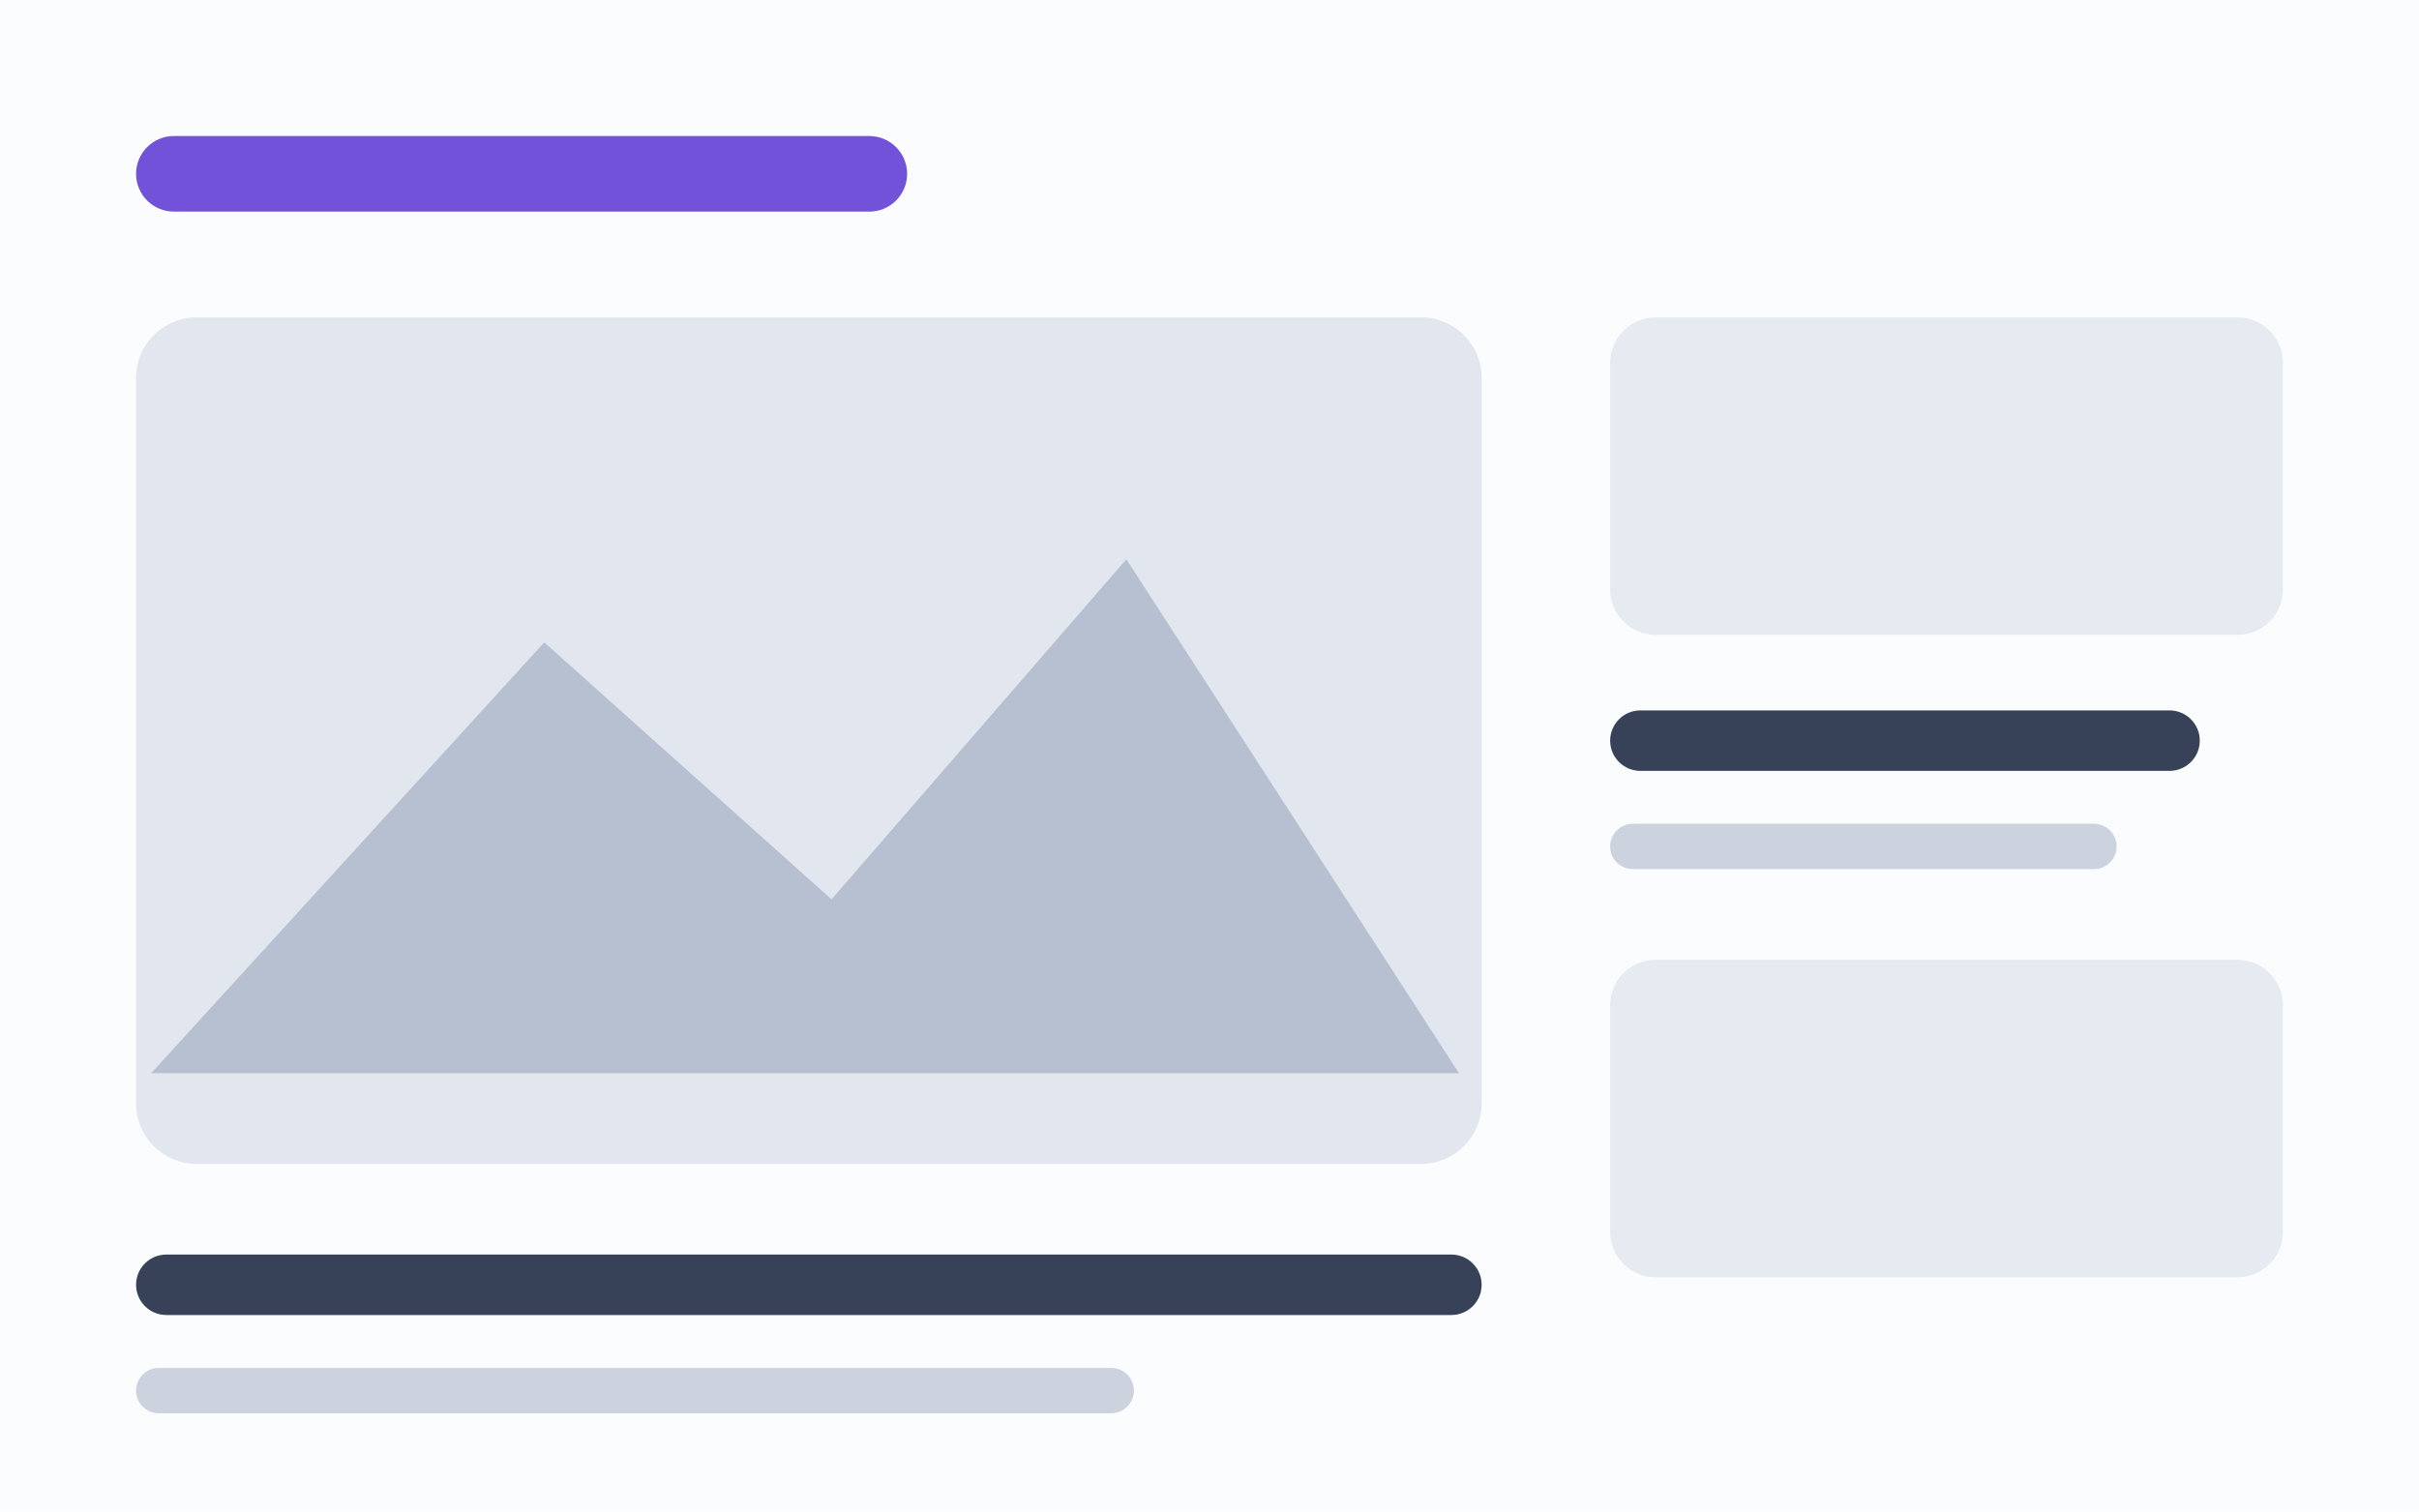
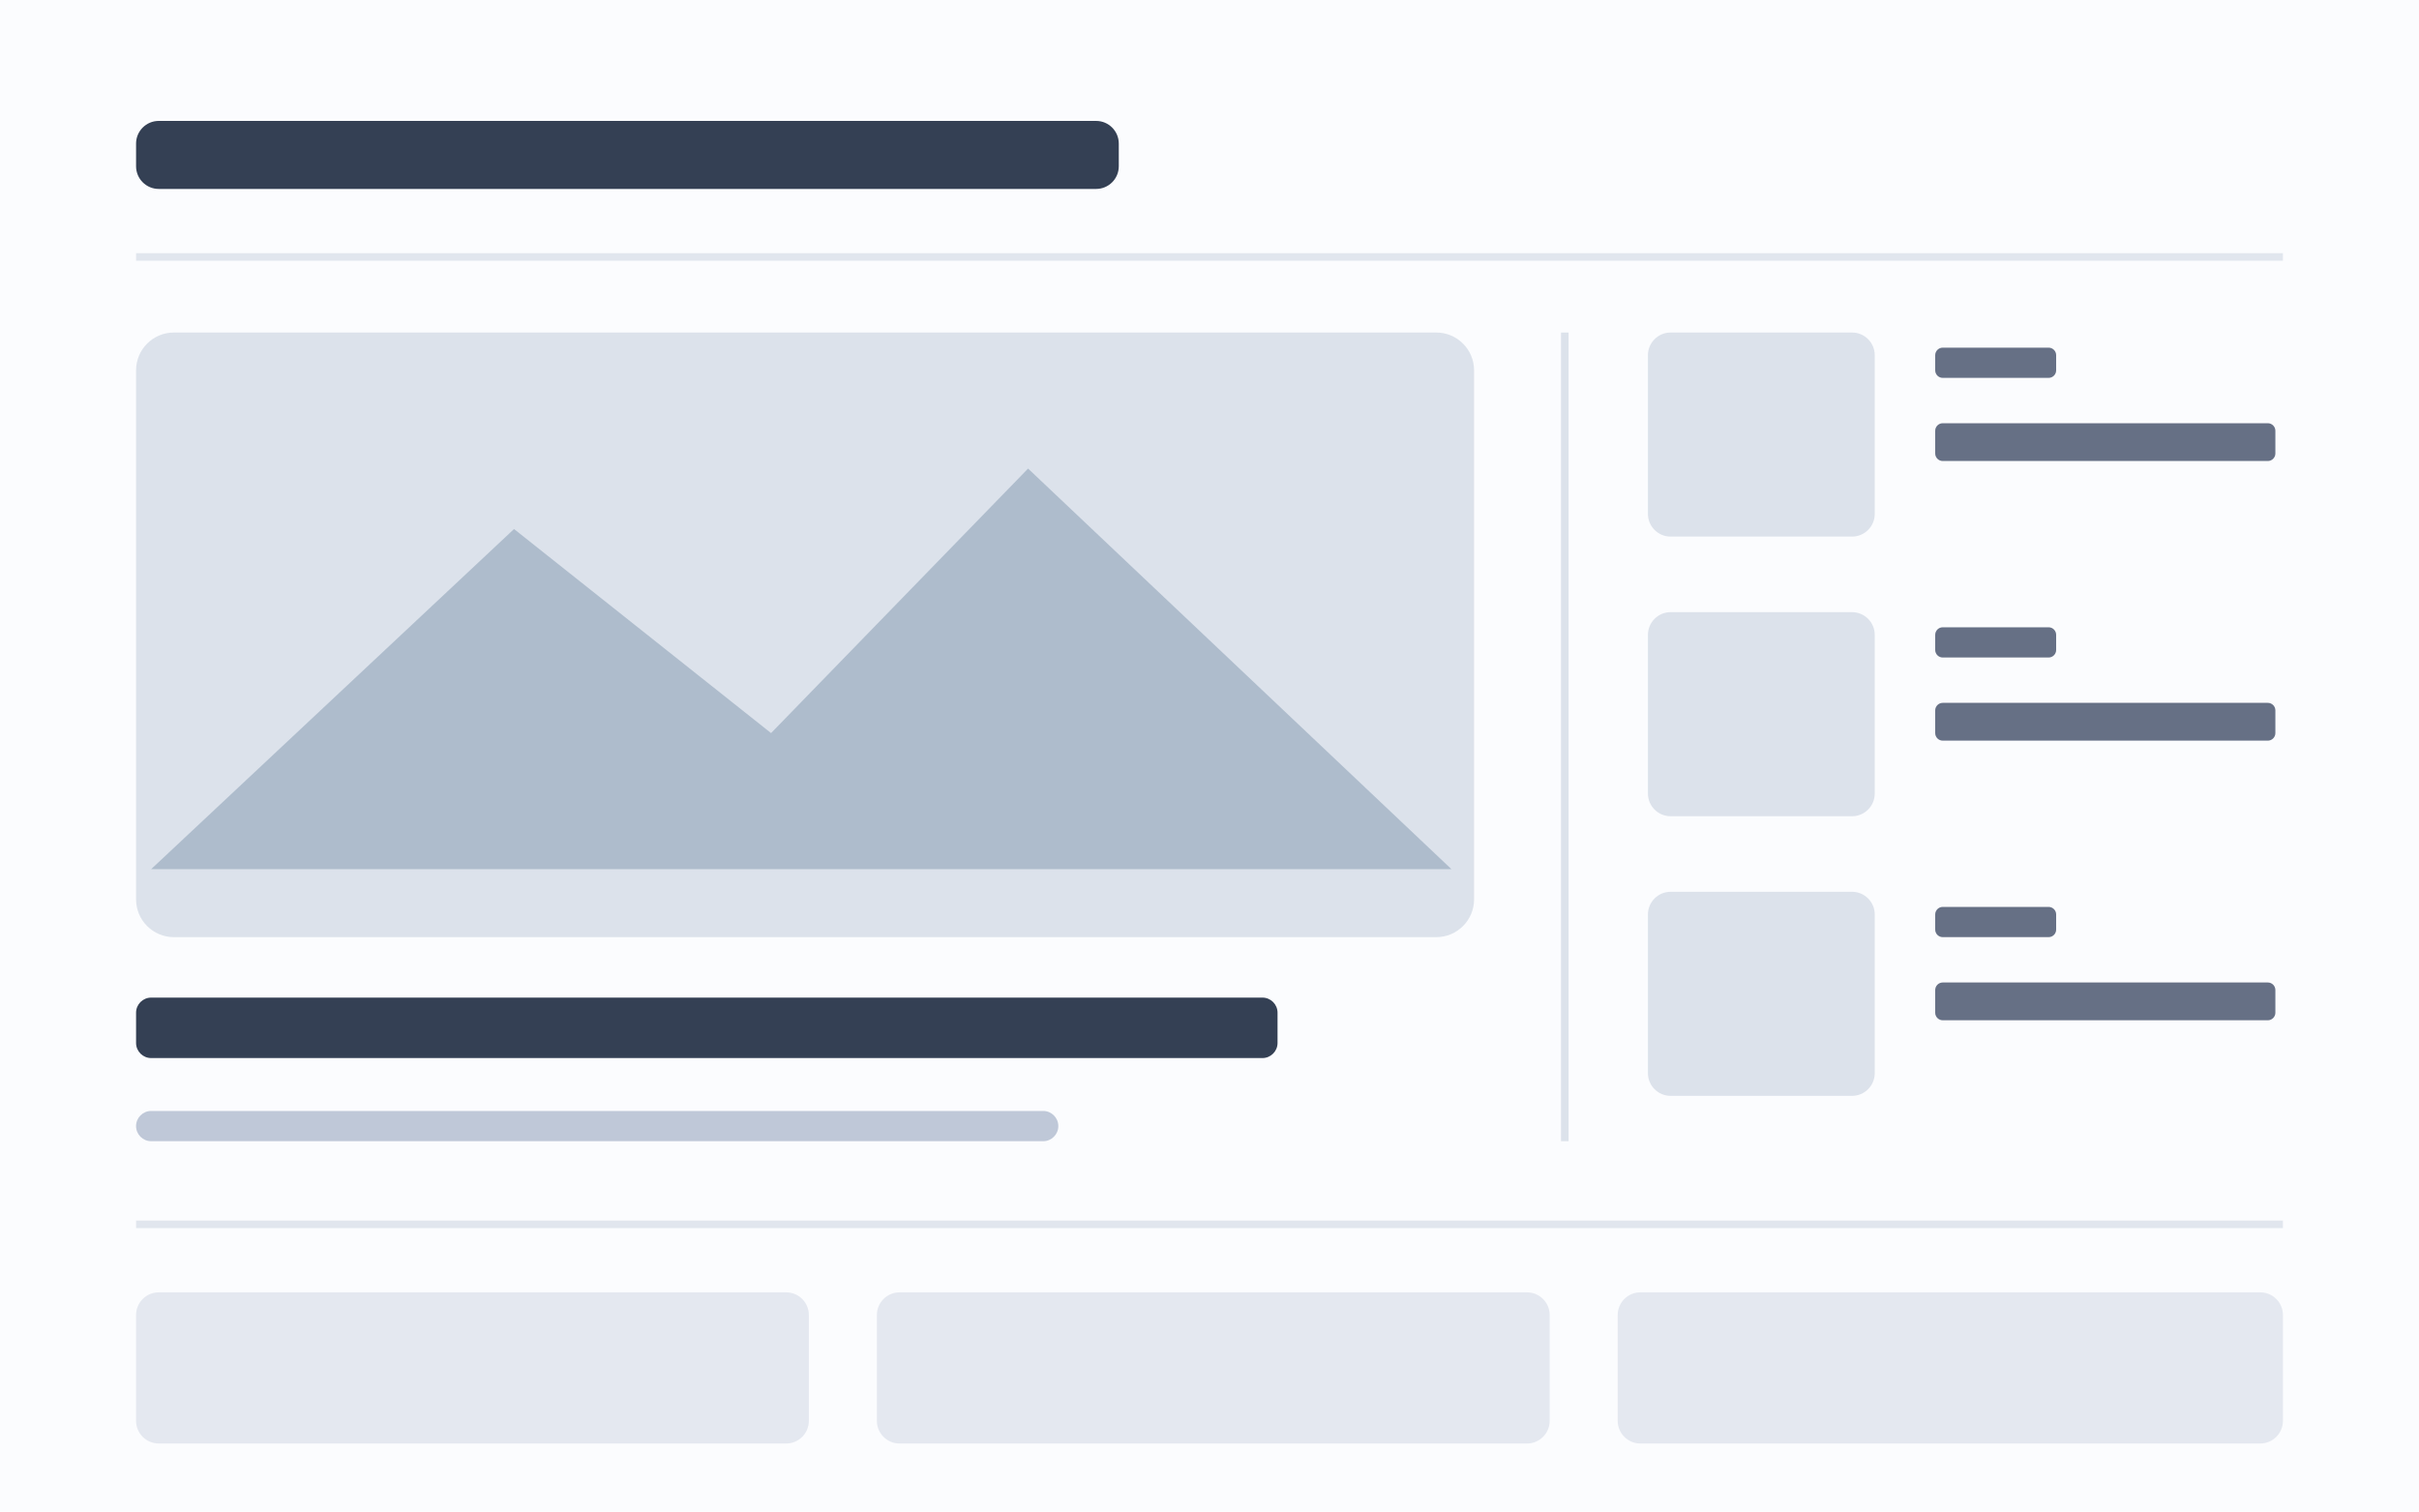
<svg xmlns="http://www.w3.org/2000/svg" viewBox="0 0 320 200" role="img" aria-label="Mosaic Classic template preview">
  <rect width="320" height="200" fill="#fbfcfe" />
-   <rect x="18" y="18" width="102" height="10" rx="5" fill="#7152d8" />
-   <rect x="18" y="42" width="178" height="112" rx="8" fill="#e2e6ee" />
-   <path d="M20 142l52-57 38 34 39-45 44 68z" fill="#b6c0d1" />
-   <rect x="213" y="42" width="89" height="42" rx="6" fill="#e6eaf1" />
-   <rect x="213" y="94" width="78" height="8" rx="4" fill="#374258" />
-   <rect x="213" y="109" width="67" height="6" rx="3" fill="#ccd3df" />
-   <rect x="213" y="127" width="89" height="42" rx="6" fill="#e6eaf1" />
-   <rect x="18" y="166" width="178" height="8" rx="4" fill="#374258" />
-   <rect x="18" y="181" width="132" height="6" rx="3" fill="#ccd3df" />
+   <rect x="18" y="16" width="130" height="9" rx="3" fill="#344054" />
+   <path d="M18 34h284" stroke="#e1e6ee" />
+   <rect x="18" y="44" width="177" height="80" rx="5" fill="#dce2eb" />
+   <path d="m20 115 48-45 34 27 34-35 56 53z" fill="#aebccc" />
+   <rect x="18" y="132" width="151" height="8" rx="2" fill="#344054" />
+   <rect x="18" y="147" width="122" height="4" rx="2" fill="#bfc8d8" />
+   <path d="M207 44v107" stroke="#dce2eb" />
+   <g fill="#dce2eb">
+     <rect x="218" y="44" width="30" height="27" rx="3" />
+     <rect x="218" y="81" width="30" height="27" rx="3" />
+     <rect x="218" y="118" width="30" height="27" rx="3" />
+   </g>
+   <g fill="#667085">
+     <rect x="256" y="46" width="16" height="4" rx="1" />
+     <rect x="256" y="56" width="45" height="5" rx="1" />
+     <rect x="256" y="83" width="16" height="4" rx="1" />
+     <rect x="256" y="93" width="45" height="5" rx="1" />
+     <rect x="256" y="120" width="16" height="4" rx="1" />
+     <rect x="256" y="130" width="45" height="5" rx="1" />
+   </g>
+   <path d="M18 162h284" stroke="#e1e6ee" />
+   <g fill="#e4e8f0">
+     <rect x="18" y="171" width="89" height="20" rx="3" />
+     <rect x="116" y="171" width="89" height="20" rx="3" />
+     <rect x="214" y="171" width="88" height="20" rx="3" />
+   </g>
</svg>
